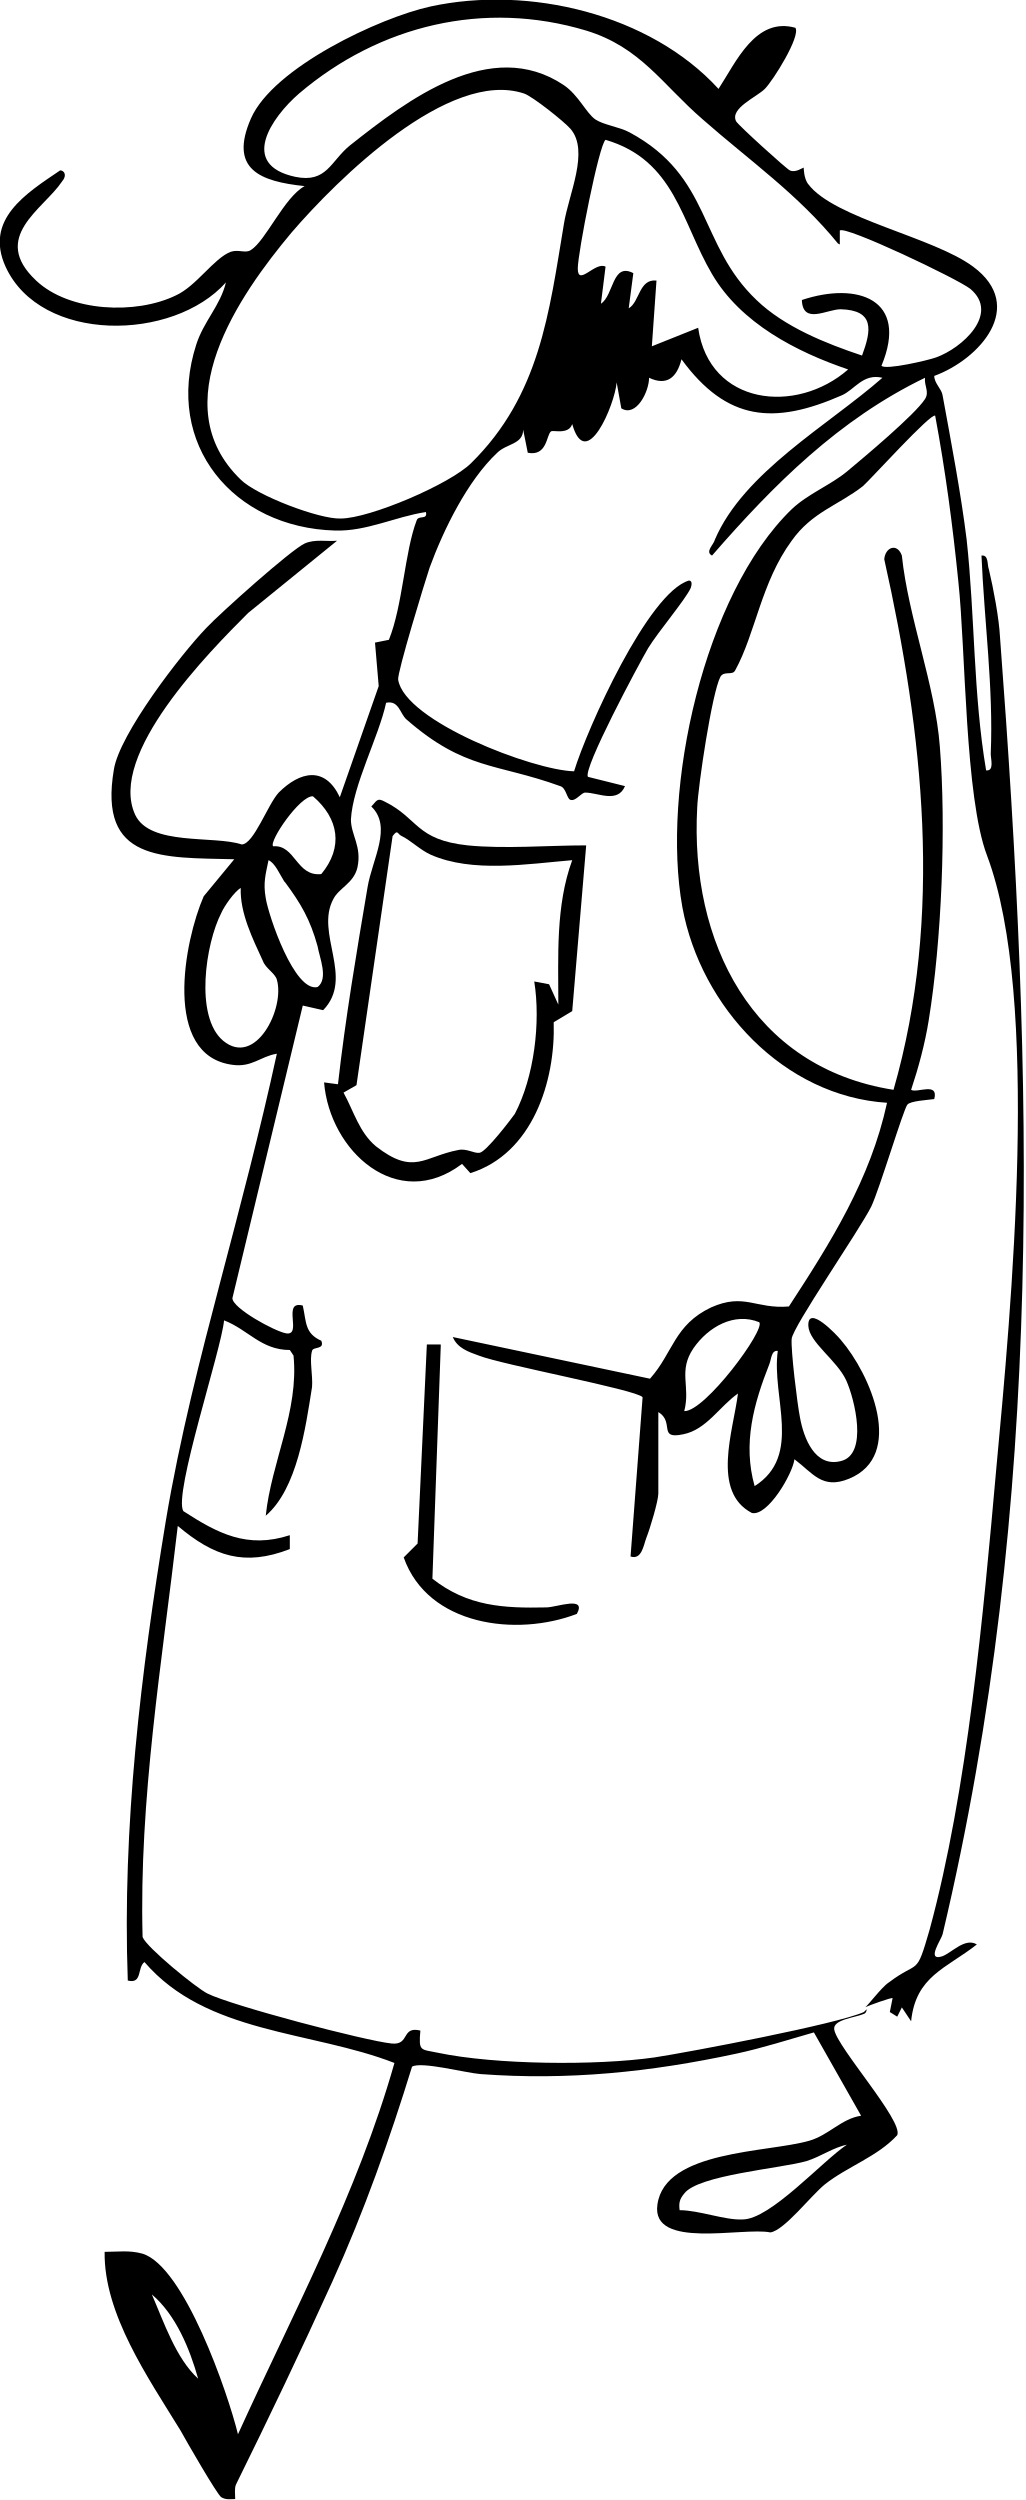
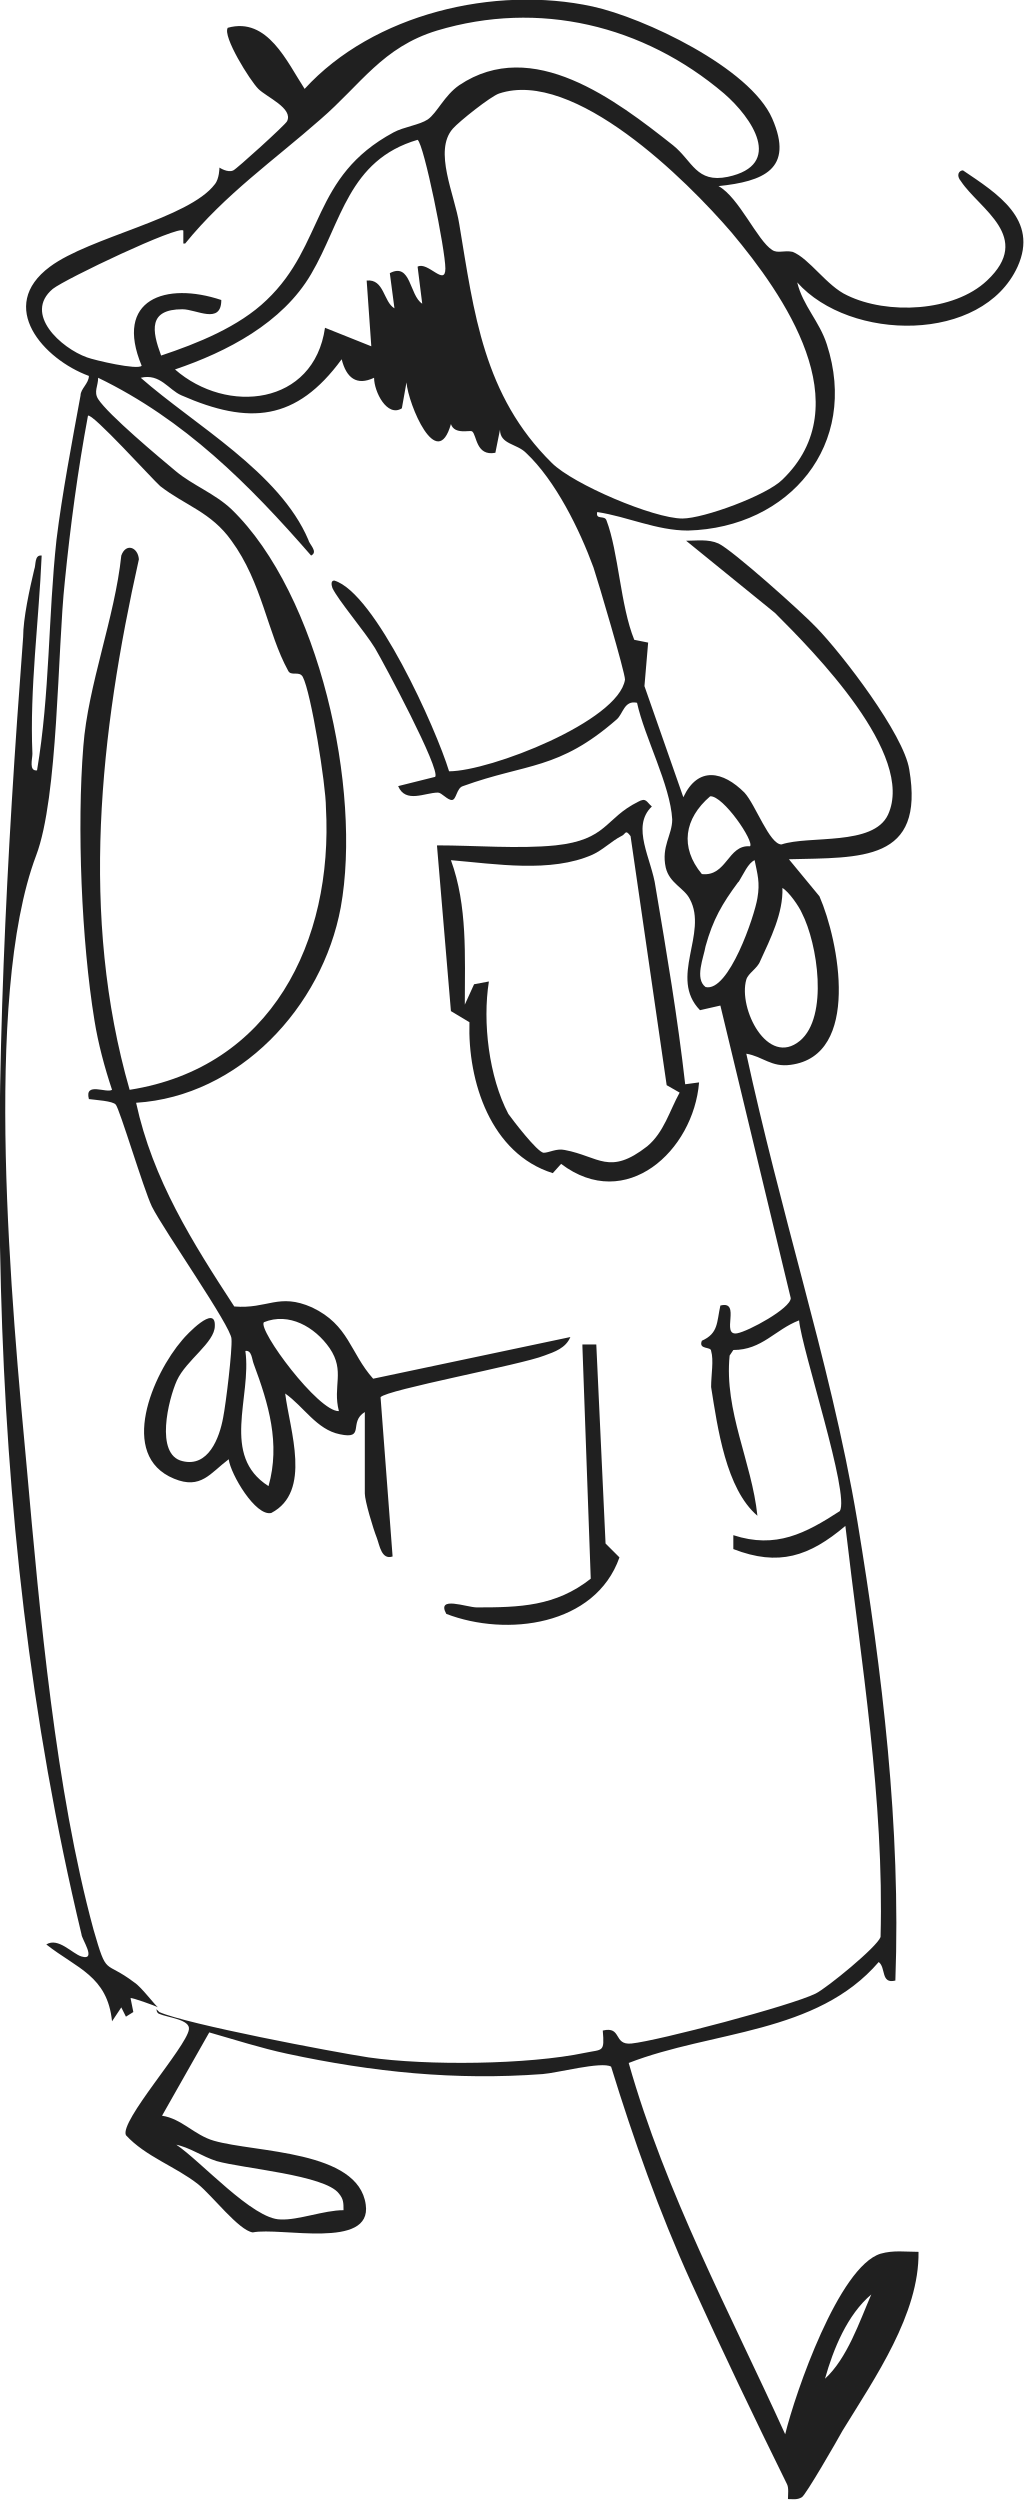
<svg xmlns="http://www.w3.org/2000/svg" id="Calque_2" version="1.1" viewBox="0 0 110.8 270">
+   <defs>
+     <style>
+       .st0 {
+         fill: #202020;
+       }
+     </style>
+   </defs>
  <g id="Calque_1-2">
    <g>
-       <path d="M93.6,217s0,.4-.3.5c-.9.4-3.4.6-3.2,1.7.3,1.9,7.5,9.9,6.8,11.4-2.1,2.3-5.4,3.4-7.8,5.3-1.5,1.2-4.4,5-5.9,5.2-3-.6-12.9,1.9-12.2-3,.8-5.9,11.9-5.6,16.4-6.9,2.1-.6,3.5-2.4,5.6-2.7l-5.1-9c-2.8.8-5.6,1.7-8.4,2.3-9.3,2-18.2,2.9-27.6,2.2-1.5-.1-6.4-1.4-7.4-.8-2.4,7.8-5.2,15.7-8.6,23.2s-6.9,14.8-10.4,21.9c-.2.4-.1,1.1-.1,1.6-.6,0-1,.1-1.5-.2-.4-.2-3.8-6.1-4.4-7.2-3.5-5.7-8.3-12.6-8.2-19.3,1.4,0,2.7-.2,4.1.2,4.5,1.4,9.2,15,10.3,19.5,6-13.2,12.9-26,16.9-40.1-9-3.5-20.3-3.1-27-10.9-.8.6-.2,2.4-1.8,2-.6-16.6,1.4-33.2,4.1-49.6,1.5-9,3.8-17.9,5.9-25.9s4.3-16.3,6.1-24.6c-1.8.3-2.7,1.5-4.8,1.2-7.6-1-5.2-13.4-3.1-18.2l3.3-4c-7.8-.2-14.7.3-13-9.7.6-3.8,7.2-12.4,10-15.3,1.5-1.6,9.1-8.4,10.6-9.1,1.1-.5,2.4-.2,3.5-.3l-9.6,7.8c-4.2,4.2-15.2,15.3-12.2,21.8,1.6,3.4,8.5,2.2,11.5,3.2,1.3,0,2.8-4.3,4-5.6,2.3-2.3,5-2.9,6.6.5l4.2-12-.4-4.7,1.5-.3c1.5-3.7,1.7-9.5,3-12.9.2-.6,1.2,0,1-.9-3.3.5-6.4,2.1-9.8,2-11-.3-18.5-9.3-15-20.1.8-2.5,2.6-4.2,3.2-6.7-5.7,6.4-20,6.6-23.8-1.7-2.3-5.1,2.2-7.9,5.9-10.4.4,0,.8.5.2,1.2-2,3-7.8,6-2.8,10.7,3.6,3.4,10.8,3.7,15.1,1.6,2.2-1,4.1-4,5.9-4.7.9-.3,1.6.2,2.2-.2,1.6-1,3.6-5.7,5.8-6.9-4.8-.5-8.2-1.8-5.8-7.3S41,1.9,46.5.7c10.6-2.3,23.7.8,31.1,8.9,1.9-2.9,4-7.8,8.3-6.6.6.9-2.4,5.7-3.3,6.6s-3.8,2.1-3.1,3.5c.2.4,5.5,5.2,5.8,5.3.6.3,1.4-.3,1.5-.3,0,0,0,1.2.5,1.8,2.8,3.7,13.5,5.7,17.8,8.9,5.8,4.3.7,10-4.2,11.8,0,.8.8,1.4.9,2.1.9,4.9,2,10.7,2.6,15.6.9,8.3.7,16.6,2.1,24.9.9.1.5-1.2.5-1.8.3-7.1-.7-14.3-1-21.4.8-.1.6,1,.8,1.5.5,2.1,1.1,5.3,1.2,7.3,3.6,47.5,4.9,93.3-6.2,140.1-.1.5-1.8,2.9-.1,2.4,1-.3,2.5-2.1,3.8-1.3-3.3,2.6-6.6,3.4-7.1,8.3l-1-1.5-.5,1-.8-.5.3-1.5c-.1-.1-2.6.8-3,1,.2,0,1.8-2.2,2.6-2.7,3.3-2.5,2.9-.5,4.4-5.7,4.1-15.1,5.8-34.1,7.2-49.8,1.6-17.2,4.8-50.8-1-66.2-2.4-6.3-2.3-22.2-3.1-29.6-.6-6-1.4-12-2.5-17.9-.4-.4-7,6.9-7.8,7.6-2.7,2.1-5.5,2.8-7.7,5.9-3.3,4.5-3.9,10-6.1,14-.3.6-1.2,0-1.6.7-.9,1.7-2.4,11.7-2.5,14.1-.8,14.5,5.9,28.1,21.2,30.5,5.4-18.8,3.2-38.5-1-57.3.1-1.3,1.4-1.8,1.9-.4.7,6.7,3.6,14,4.1,20.6.7,8.7.2,21-1.2,29.6-.4,2.5-1.1,5.1-1.9,7.5.6.4,3-.9,2.5,1-.7.1-2.6.2-2.9.6-.4.4-3,9.1-3.9,11-1.3,2.6-8.5,13-8.6,14.3-.1,1.2.6,7,.9,8.5.4,2.2,1.6,5.4,4.4,4.7,3-.7,1.5-6.7.6-8.7-1-2.2-4-4.1-4.1-5.9-.1-2.4,3.1,1,3.5,1.5,3.2,3.7,7,12.5.9,15-2.9,1.2-3.9-.6-5.9-2.1-.2,1.6-2.9,6.2-4.6,5.8-4.4-2.3-2-8.9-1.5-12.9-2,1.4-3.4,3.9-5.9,4.4-2.8.6-.9-1.3-2.7-2.4v8.8c0,.8-.9,3.8-1.3,4.8-.3.8-.5,2.4-1.7,2l1.3-17.2c-.6-.8-15.2-3.5-17.7-4.5-1.1-.4-2.3-.8-2.8-2l21.3,4.5c2.5-2.8,2.6-5.8,6.6-7.7,3.6-1.6,4.8.2,8.4-.1,4.5-6.9,8.8-13.7,10.6-22-11.1-.7-20.1-10.3-22.1-21.1-2.3-12.7,2.3-33.8,11.8-43,1.8-1.7,4.2-2.6,6-4.1s7.3-6.1,8.4-7.8c.5-.8-.1-1.4,0-2.3-9.3,4.5-16.3,11.5-23,19.2-.8-.4.2-1.2.3-1.7,3.1-7.3,12.3-12.4,18.1-17.5-2.1-.5-3,1.3-4.4,1.9-7.3,3.2-12.4,2.8-17.3-3.9-.5,2-1.6,2.9-3.5,2,0,1.5-1.4,4.3-3,3.3l-.5-2.8c-.2,2.4-3.3,9.8-4.8,4.5-.4,1.2-2.1.6-2.3.8-.5.4-.4,2.7-2.5,2.3l-.5-2.5c0,1.6-1.8,1.5-2.8,2.5-3.2,3-5.8,8.3-7.3,12.4-.5,1.5-3.5,11.3-3.4,12.1.7,4.5,14.6,9.8,19,9.9,1.4-4.6,8-19.3,12.4-20.6.4,0,.3.5.2.8-.6,1.3-3.5,4.7-4.6,6.5-1,1.7-7.1,13.1-6.5,13.9l4,1c-.8,1.9-2.9.7-4.3.7-.4,0-1,.9-1.5.8-.5,0-.5-1.3-1.2-1.5-6.9-2.5-10.3-1.7-16.6-7.2-.7-.6-.8-2.1-2.2-1.8-.8,3.7-3.6,8.9-3.8,12.6,0,1.7,1.2,2.9.7,5.2-.4,1.7-2,2.2-2.6,3.4-2,3.7,2.3,8.5-1.1,12l-2.2-.5-7.6,31.6c0,1.1,4.6,3.6,5.8,3.8,1.8.3-.5-3.6,1.8-3,.4,1.8.2,3,2,3.8.4,1-.9.6-1,1.1-.3,1,.1,2.6,0,3.9-.7,4.4-1.6,11-5,13.9.6-5.8,3.6-11.3,3-17.3l-.4-.6c-3.1,0-4.5-2.2-7.1-3.2-.3,3.2-5.5,18.8-4.4,20.6,3.7,2.4,6.9,4.1,11.5,2.6v1.5c-4.9,1.9-8.2.8-12.1-2.5-1.7,14.7-4.2,29.6-3.8,44.4.4,1.1,5.8,5.5,7,6.1,2.6,1.3,17,5.1,19.9,5.4,2,.2,1-1.9,3.1-1.4-.2,2.3,0,2,1.9,2.4,6.2,1.3,17.1,1.4,23.4.5,3.9-.6,19.7-3.6,22.6-4.9h0ZM90.5,26.3c-4.3-5.3-9.6-9-14.6-13.4-4.4-3.8-6.7-7.8-12.6-9.6-11-3.3-22.3-.6-31,6.8-3,2.6-6.5,7.7-.4,9,3.4.7,3.8-1.7,5.9-3.4,6.2-4.9,15.2-11.8,23.1-6.5,1.6,1.1,2.4,3,3.4,3.7.9.6,2.6.8,3.7,1.4,8.9,4.8,7.4,12.1,13.7,18.1,3,2.9,7.5,4.7,11.4,6,1-2.7,1.4-4.9-2.3-5-1.5,0-4.1,1.7-4.2-1,6-2,11.6-.1,8.6,7.1.4.5,5.1-.6,5.9-.9,2.8-1,6.9-4.7,3.7-7.4-1.4-1.1-13.6-6.9-14.1-6.3v1.5h0ZM61.6,13.9c-.7-.8-4.1-3.5-5-3.8-8.1-2.7-20.2,9.3-25.1,15-5.7,6.8-13.9,18.6-5.5,26.7,1.7,1.7,8.5,4.3,10.8,4.2,3.1,0,11.8-3.7,14.1-6,7.4-7.3,8.4-16.2,10-25.8.5-3.2,2.8-7.9.7-10.3h0ZM91.6,39.9c-5.6-1.9-11.6-5-14.7-10.3-3.3-5.6-4-12.3-11.5-14.5-.7.5-3,12.2-3,13.9,0,2,1.9-.8,3-.2l-.5,4c1.4-.9,1.2-4.5,3.5-3.3l-.5,3.8c1.2-.7,1.1-3.2,3-3l-.5,7.1,5-2c1.2,8.4,10.6,9.4,16.2,4.5h0ZM29.5,91.4c2.4-.2,2.5,3.3,5.2,3,2.4-2.9,1.9-6-.9-8.4-1.4-.1-4.8,4.9-4.3,5.4ZM30.7,95.2c-.5-.8-1-2-1.7-2.3-.3,1.5-.6,2.4-.3,4.1.3,1.9,3.1,10.2,5.6,9.6,1.2-.9.2-3.2,0-4.4-.8-2.9-1.8-4.6-3.5-6.9h0ZM24.1,112.4c3.5,2.9,6.7-3.5,5.8-6.6-.2-.7-1.2-1.2-1.5-2-1.1-2.4-2.5-5.2-2.4-7.9-.7.4-1.8,2-2.1,2.7-1.7,3.3-2.9,11.2.2,13.8h0ZM82,142.8c-2.7-1.1-5.5.5-7.1,2.8-1.7,2.5-.3,4.1-1,6.8,2.2.1,8.8-8.8,8.1-9.6ZM81.5,160.5c5.2-3.3,1.8-9.6,2.5-14.6-.7-.1-.7.9-.9,1.4-1.7,4.3-2.9,8.6-1.6,13.2h0ZM91.6,231.6c-1.6.3-2.9,1.3-4.5,1.8-2.8.8-11.7,1.5-13.2,3.5-.5.6-.6,1-.5,1.8,2.1,0,4.9,1.1,6.8,1,3,0,8.6-6.3,11.3-8.1h0ZM21.4,256.9c-.9-3.2-2.4-6.9-5-9.1,1.3,3,2.6,6.9,5,9.1Z" />
-       <path d="M63.3,91.4l-1.5,17.8-2,1.2c.2,6.4-2.3,14.2-9,16.3l-.9-1c-7,5.3-14.3-1.4-14.9-8.8l1.5.2c.8-7.1,2-14.2,3.2-21.3.5-3,2.7-6.5.4-8.7.6-.6.6-1,1.5-.5,3.6,1.8,3.3,4.1,8.9,4.7,4,.4,8.7,0,12.8,0h0ZM61.8,92.9c-4.8.4-10.8,1.4-15.3-.6-1.1-.5-2.1-1.5-3.1-2-.5-.2-.4-.8-1,0l-3.9,26.9-1.4.8c1.1,2,1.7,4.3,3.5,5.8,4.1,3.2,5.2,1.1,8.9.4.9-.2,1.7.4,2.3.3.7-.1,3.3-3.5,3.8-4.2,2.1-4,2.8-9.9,2.1-14.3l1.6.3,1,2.2c0-5.2-.3-10.7,1.5-15.6h0Z" />
-       <path d="M47.6,145.4l-.9,25.1c3.8,3,7.7,3.2,12.3,3.1,1.1,0,4.4-1.3,3.3.7-6.5,2.5-16.1,1.3-18.7-6.1l1.5-1.5,1-21.5h1.5Z" />
+       <path class="st0" d="M17.2,217.3h0c2.9,1.3,18.7,4.3,22.6,4.9,6.3.9,17.2.8,23.4-.5,1.9-.4,2.1,0,1.9-2.4,2.1-.5,1.1,1.6,3.1,1.4,2.9-.3,17.3-4.1,19.9-5.4,1.2-.6,6.6-5,7-6.1.4-14.8-2.1-29.7-3.8-44.4-3.9,3.3-7.2,4.4-12.1,2.5v-1.5c4.6,1.5,7.8-.2,11.5-2.6,1.1-1.8-4.1-17.4-4.4-20.6-2.6,1-4,3.2-7.1,3.2l-.4.6c-.6,6,2.4,11.5,3,17.3-3.4-2.9-4.3-9.5-5-13.9,0-1.3.3-2.9,0-3.9,0-.5-1.4-.1-1-1.1,1.8-.8,1.6-2,2-3.8,2.3-.6,0,3.3,1.8,3,1.2-.2,5.8-2.7,5.8-3.8l-7.6-31.6-2.2.5c-3.4-3.5.9-8.3-1.1-12-.6-1.2-2.2-1.7-2.6-3.4-.5-2.3.7-3.5.7-5.2-.2-3.7-3-8.9-3.8-12.6-1.4-.3-1.5,1.2-2.2,1.8-6.3,5.5-9.7,4.7-16.6,7.2-.7.2-.7,1.5-1.2,1.5-.5,0-1.1-.8-1.5-.8-1.4,0-3.5,1.2-4.3-.7l4-1c.6-.8-5.5-12.2-6.5-13.9-1.1-1.8-4-5.2-4.6-6.5-.1-.3-.2-.8.2-.8,4.4,1.3,11,16,12.4,20.6,4.4,0,18.3-5.4,19-9.9,0-.8-2.9-10.6-3.4-12.1-1.5-4.1-4.1-9.4-7.3-12.4-1-1-2.8-.9-2.8-2.5l-.5,2.5c-2.1.4-2-1.9-2.5-2.3-.2-.2-1.9.4-2.3-.8-1.5,5.3-4.6-2.1-4.8-4.5l-.5,2.8c-1.6,1-3-1.8-3-3.3-1.9.9-3,0-3.5-2-4.9,6.7-10,7.1-17.3,3.9-1.4-.6-2.3-2.4-4.4-1.9,5.8,5.1,15,10.2,18.1,17.5.1.5,1.1,1.3.3,1.7-6.7-7.7-13.7-14.7-23-19.2,0,.9-.5,1.5,0,2.3,1.1,1.7,6.6,6.3,8.4,7.8s4.2,2.4,6,4.1c9.5,9.2,14.1,30.3,11.8,43-2,10.8-11,20.4-22.1,21.1,1.8,8.3,6.1,15.1,10.6,22,3.6.3,4.8-1.5,8.4.1,4,1.9,4.1,4.9,6.6,7.7l21.3-4.5c-.5,1.2-1.7,1.6-2.8,2-2.5,1-17.1,3.7-17.7,4.5l1.3,17.2c-1.2.4-1.4-1.2-1.7-2-.4-1-1.3-4-1.3-4.8v-8.8c-1.8,1.1.1,3-2.7,2.4-2.5-.5-3.9-3-5.9-4.4.5,4,2.9,10.6-1.5,12.9-1.7.4-4.4-4.2-4.6-5.8-2,1.5-3,3.3-5.9,2.1-6.1-2.5-2.3-11.3.9-15,.4-.5,3.6-3.9,3.5-1.5,0,1.8-3.1,3.7-4.1,5.9-.9,2-2.4,8,.6,8.7,2.8.7,4-2.5,4.4-4.7.3-1.5,1-7.3.9-8.5,0-1.3-7.3-11.7-8.6-14.3-.9-1.9-3.5-10.6-3.9-11-.3-.4-2.2-.5-2.9-.6-.5-1.9,1.9-.6,2.5-1-.8-2.4-1.5-5-1.9-7.5-1.4-8.6-1.9-20.9-1.2-29.6.5-6.6,3.4-13.9,4.1-20.6.5-1.4,1.8-.9,1.9.4-4.2,18.8-6.4,38.5-1,57.3,15.3-2.4,22-16,21.2-30.5,0-2.4-1.6-12.4-2.5-14.1-.4-.7-1.3,0-1.6-.7-2.2-4-2.8-9.5-6.1-14-2.2-3.1-5-3.8-7.7-5.9-.8-.7-7.4-8-7.8-7.6-1.1,5.9-1.9,11.9-2.5,17.9-.8,7.4-.7,23.3-3.1,29.6-5.8,15.4-2.6,49-1,66.2,1.4,15.7,3.1,34.7,7.2,49.8,1.5,5.2,1.1,3.2,4.4,5.7.8.5,2.4,2.7,2.6,2.7-.4-.2-2.9-1.1-3-1l.3,1.5-.8.5-.5-1-1,1.5c-.5-4.9-3.8-5.7-7.1-8.3,1.3-.8,2.8,1,3.8,1.3,1.7.5,0-1.9,0-2.4C-2.4,162.1-1.1,116.3,2.5,68.8c0-2,.7-5.2,1.2-7.3.2-.5,0-1.6.8-1.5-.3,7.1-1.3,14.3-1,21.4,0,.6-.4,1.9.5,1.8,1.4-8.3,1.2-16.6,2.1-24.9.6-4.9,1.7-10.7,2.6-15.6,0-.7.9-1.3.9-2.1-4.9-1.8-10-7.5-4.2-11.8,4.3-3.2,15-5.2,17.8-8.9.5-.6.5-1.8.5-1.8,0,0,.9.6,1.5.3.3-.1,5.6-4.9,5.8-5.3.7-1.4-2.2-2.6-3.1-3.5s-3.9-5.7-3.3-6.6c4.3-1.2,6.4,3.7,8.3,6.6C40.3,1.5,53.4-1.6,64,.7c5.5,1.2,17,6.6,19.4,12.1s-1,6.8-5.8,7.3c2.2,1.2,4.2,5.9,5.8,6.9.6.4,1.3,0,2.2.2,1.8.7,3.7,3.7,5.9,4.7,4.3,2.1,11.5,1.8,15.1-1.6,5-4.7-.8-7.7-2.8-10.7-.6-.7-.2-1.2.2-1.2,3.7,2.5,8.2,5.3,5.9,10.4-3.8,8.3-18.1,8.1-23.8,1.7.6,2.5,2.4,4.2,3.2,6.7,3.5,10.8-4,19.8-15,20.1-3.4,0-6.5-1.5-9.8-2-.2.9.8.3,1,.9,1.3,3.4,1.5,9.2,3,12.9l1.5.3-.4,4.7,4.2,12c1.6-3.4,4.3-2.8,6.6-.5,1.2,1.3,2.7,5.6,4,5.6,3-1,9.9.2,11.5-3.2,3-6.5-8-17.6-12.2-21.8l-9.6-7.8c1.1,0,2.4-.2,3.5.3,1.5.7,9.1,7.5,10.6,9.1,2.8,2.9,9.4,11.5,10,15.3,1.7,10-5.2,9.5-13,9.7l3.3,4c2.1,4.8,4.5,17.2-3.1,18.2-2.1.3-3-.9-4.8-1.2,1.8,8.3,4,16.6,6.1,24.6,2.1,8,4.4,16.9,5.9,25.9,2.7,16.4,4.7,33,4.1,49.6-1.6.4-1-1.4-1.8-2-6.7,7.8-18,7.4-27,10.9,4,14.1,10.9,26.9,16.9,40.1,1.1-4.5,5.8-18.1,10.3-19.5,1.4-.4,2.7-.2,4.1-.2.1,6.7-4.7,13.6-8.2,19.3-.6,1.1-4,7-4.4,7.2-.5.3-.9.2-1.5.2,0-.5.1-1.2-.1-1.6-3.5-7.1-7-14.4-10.4-21.9s-6.2-15.4-8.6-23.2c-1-.6-5.9.7-7.4.8-9.4.7-18.3-.2-27.6-2.2-2.8-.6-5.6-1.5-8.4-2.3l-5.1,9c2.1.3,3.5,2.1,5.6,2.7,4.5,1.3,15.6,1,16.4,6.9.7,4.9-9.2,2.4-12.2,3-1.5-.2-4.4-4-5.9-5.2-2.4-1.9-5.7-3-7.8-5.3-.7-1.5,6.5-9.5,6.8-11.4.2-1.1-2.3-1.3-3.2-1.7-.3-.1-.3-.5-.3-.5l.3.3ZM19.8,26.4h0v-1.5c-.5-.6-12.7,5.2-14.1,6.3-3.2,2.7.9,6.4,3.7,7.4.8.3,5.5,1.4,5.9.9-3-7.2,2.6-9.1,8.6-7.1,0,2.7-2.7,1-4.2,1-3.7,0-3.3,2.3-2.3,5,3.9-1.3,8.4-3.1,11.4-6,6.3-6,4.8-13.3,13.7-18.1,1.1-.6,2.8-.8,3.7-1.4,1-.7,1.8-2.6,3.4-3.7,7.9-5.3,16.9,1.6,23.1,6.5,2.1,1.7,2.5,4.1,5.9,3.4,6.1-1.3,2.6-6.4-.4-9C69.5,2.7,58.2,0,47.2,3.3c-5.9,1.8-8.2,5.8-12.6,9.6-5,4.4-10.3,8.1-14.6,13.4h-.2ZM48.9,13.9c-2.1,2.4.2,7.1.7,10.3,1.6,9.6,2.6,18.5,10,25.8,2.3,2.3,11,6,14.1,6,2.3,0,9.1-2.5,10.8-4.2,8.4-8.1.2-19.9-5.5-26.7-4.9-5.7-17-17.7-25.1-15-.9.3-4.3,3-5,3.8h0ZM18.9,39.9c5.6,4.9,15,3.9,16.2-4.5l5,2-.5-7.1c1.9-.2,1.8,2.3,3,3l-.5-3.8c2.3-1.2,2.1,2.4,3.5,3.3l-.5-4c1.1-.6,3,2.2,3,.2s-2.3-13.4-3-13.9c-7.5,2.2-8.2,8.9-11.5,14.5-3.1,5.3-9.1,8.4-14.7,10.3h0ZM76.7,86c-2.8,2.4-3.3,5.5-.9,8.4,2.7.3,2.8-3.2,5.2-3,.5-.5-2.9-5.5-4.3-5.4ZM79.7,95.3h0c-1.7,2.3-2.7,4-3.5,6.9-.2,1.2-1.2,3.5,0,4.4,2.5.6,5.3-7.7,5.6-9.6.3-1.7,0-2.6-.3-4.1-.7.3-1.2,1.5-1.7,2.3h0ZM86.4,112.4c3.1-2.6,1.9-10.5.2-13.8-.3-.7-1.4-2.3-2.1-2.7.1,2.7-1.3,5.5-2.4,7.9-.3.8-1.3,1.3-1.5,2-.9,3.1,2.3,9.5,5.8,6.6h0ZM36.6,152.4c-.7-2.7.7-4.3-1-6.8-1.6-2.3-4.4-3.9-7.1-2.8-.7.8,5.9,9.7,8.1,9.6ZM29,160.5h0c1.3-4.6,0-8.9-1.6-13.2-.2-.5-.2-1.5-.9-1.4.7,5-2.7,11.3,2.5,14.6h0ZM19,231.6h0c2.7,1.8,8.3,8.1,11.3,8.1,1.9.1,4.7-1,6.8-1,0-.8,0-1.2-.5-1.8-1.5-2-10.4-2.7-13.2-3.5-1.6-.5-2.9-1.5-4.5-1.8h0ZM94.1,247.8c-2.6,2.2-4.1,5.9-5,9.1,2.4-2.2,3.7-6.1,5-9.1Z" />
+       <path class="st0" d="M47.2,91.3h0c4.1,0,8.8.4,12.8,0,5.6-.6,5.3-2.9,8.9-4.7.9-.5.9,0,1.5.5-2.3,2.2,0,5.7.4,8.7,1.2,7.1,2.4,14.2,3.2,21.3l1.5-.2c-.6,7.4-7.9,14.1-14.9,8.8l-.9,1c-6.7-2.1-9.2-9.9-9-16.3l-2-1.2-1.5-17.8h0ZM48.7,92.9h0c1.8,4.9,1.5,10.4,1.5,15.6l1-2.2,1.6-.3c-.7,4.4,0,10.3,2.1,14.3.5.7,3.1,4.1,3.8,4.2.6,0,1.4-.5,2.3-.3,3.7.7,4.8,2.8,8.9-.4,1.8-1.5,2.4-3.8,3.5-5.8l-1.4-.8-3.9-26.9c-.6-.8-.5-.2-1,0-1,.5-2,1.5-3.1,2-4.5,2-10.5,1-15.3.6h0Z" />
+       <path class="st0" d="M62.9,145.2h1.5s1,21.5,1,21.5l1.5,1.5c-2.6,7.4-12.2,8.6-18.7,6.1-1.1-2,2.2-.7,3.3-.7,4.6,0,8.5-.1,12.3-3.1l-.9-25.1v-.2Z" />
    </g>
  </g>
</svg>
